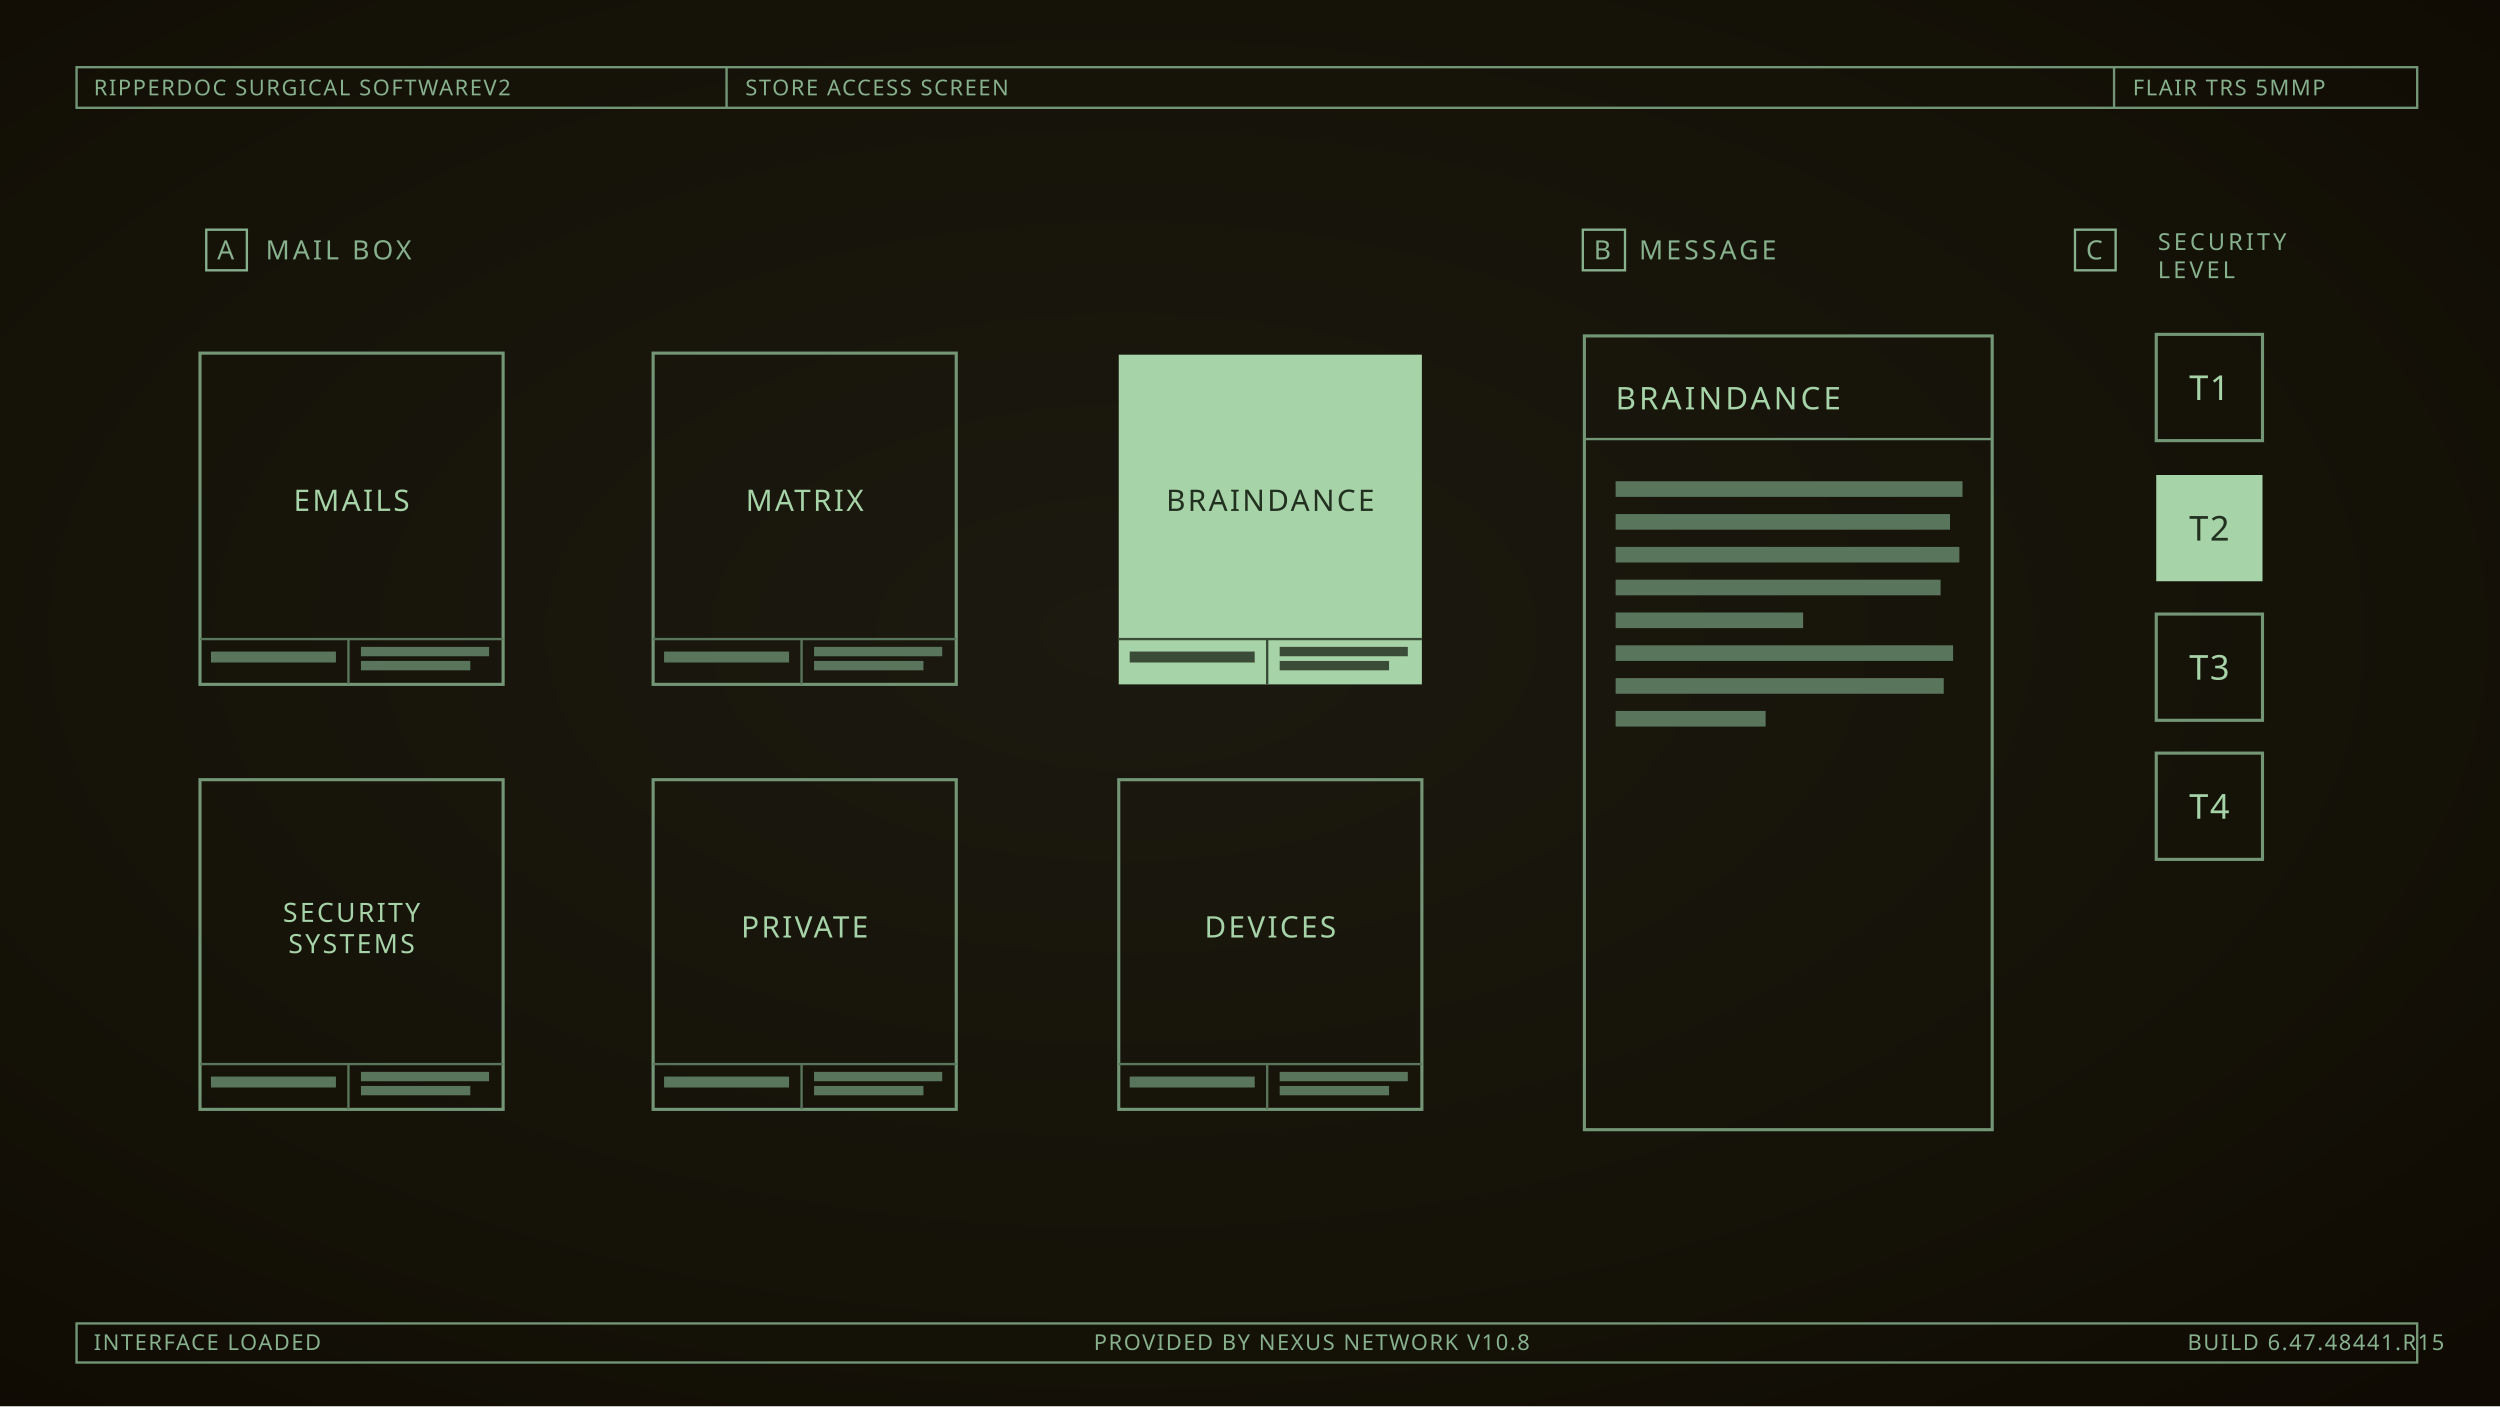
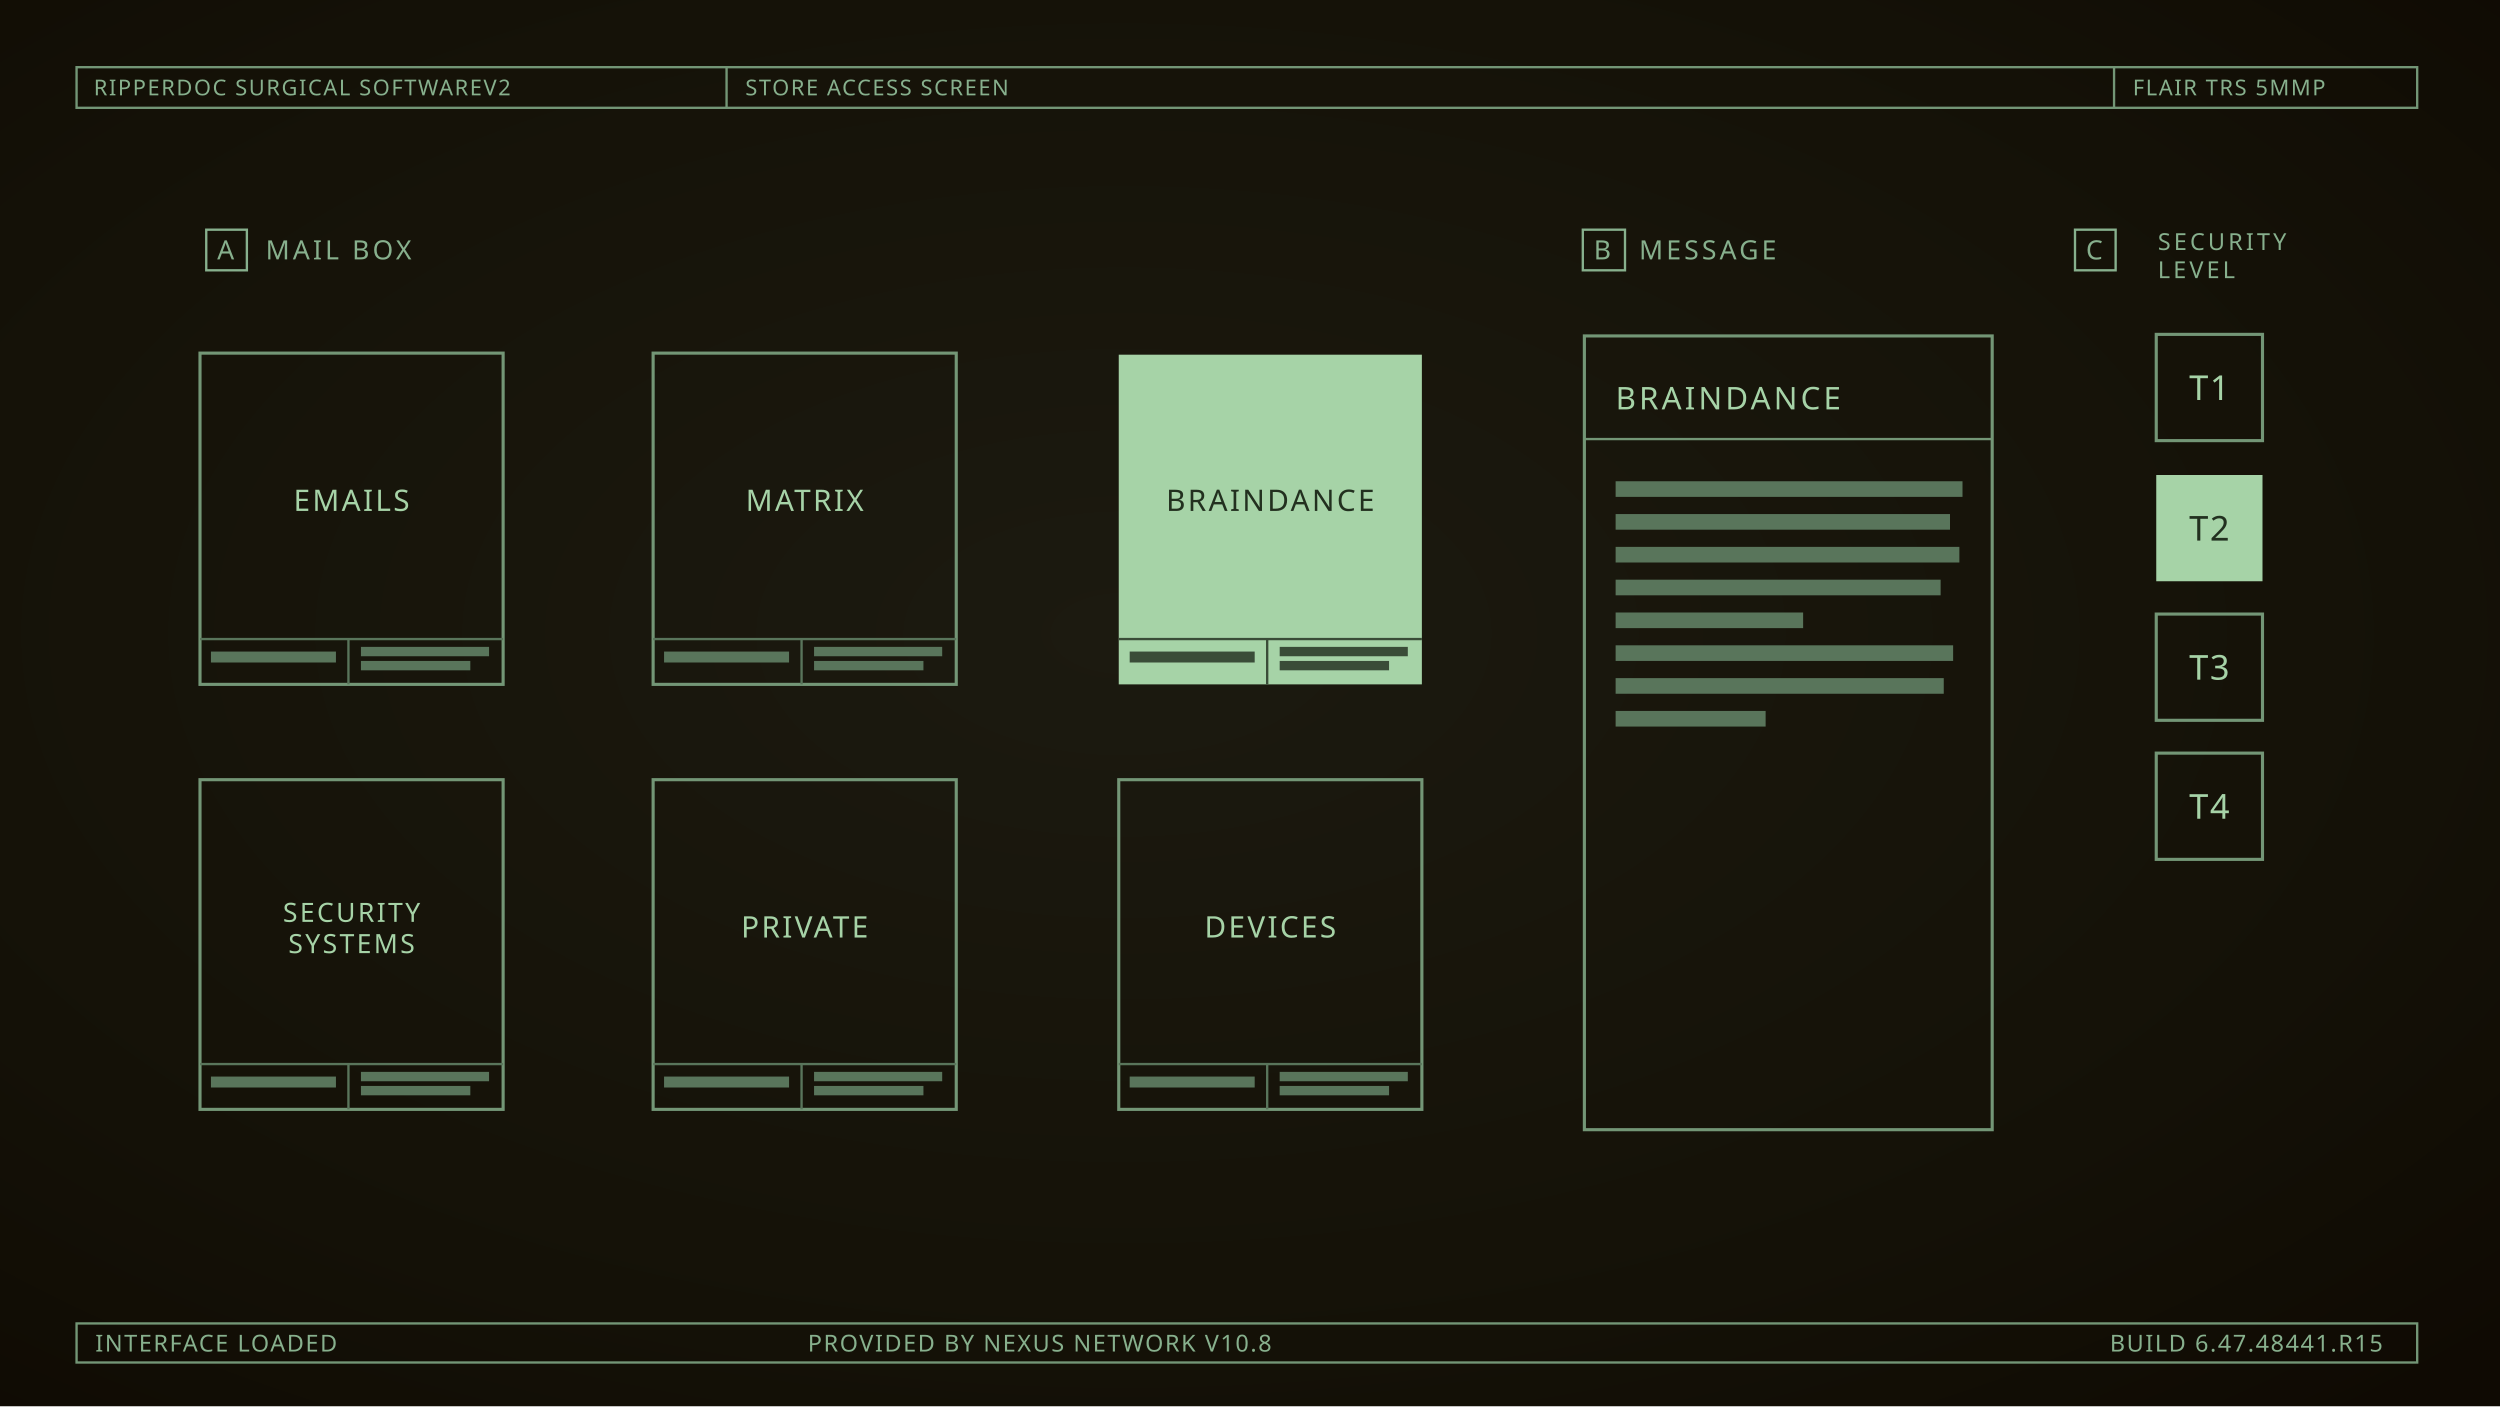
<svg xmlns="http://www.w3.org/2000/svg" width="1600" height="900" viewBox="0 0 1600 900">
  <defs>
    <radialGradient id="lift" cx="0.45" cy="0.45" r="0.75">
      <stop offset="0" stop-color="#1c1a10" />
      <stop offset="0.7" stop-color="#141107" />
      <stop offset="1" stop-color="#0f0a03" />
    </radialGradient>
    <g id="caption">
      <path d="M 0,0 H 194" fill="none" stroke="#59755b" stroke-width="1.5" />
      <path d="M 95,0 V 29" fill="none" stroke="#59755b" stroke-width="1.5" />
      <rect x="7" y="8" width="80" height="7" fill="#59755b" />
      <rect x="103" y="5" width="82" height="6" fill="#59755b" />
      <rect x="103" y="14" width="70" height="6" fill="#59755b" />
    </g>
  </defs>
  <rect width="1600" height="900" fill="url(#lift)" />
  <g>
    <rect x="49" y="43" width="1498" height="26" fill="none" stroke="#739676" stroke-width="1.5" />
    <path d="M 465,43 V 69 M 1353,43 V 69" fill="none" stroke="#739676" stroke-width="1.5" />
    <g font-family="Rajdhani" font-size="14" fill="#87b08d" letter-spacing="1">
      <text x="60" y="61">RIPPERDOC SURGICAL SOFTWAREV2</text>
      <text x="477" y="61">STORE ACCESS SCREEN</text>
      <text x="1365" y="61">FLAIR TRS 5MMP</text>
    </g>
  </g>
  <g font-family="Rajdhani" font-size="17" fill="#87b08d" letter-spacing="2">
    <rect x="132" y="147" width="26" height="26" fill="none" stroke="#87b08d" stroke-width="1.5" />
    <text x="139" y="166">A</text>
    <text x="170" y="166">MAIL BOX</text>
    <rect x="1013" y="147" width="27" height="26" fill="none" stroke="#87b08d" stroke-width="1.5" />
    <text x="1020" y="166">B</text>
    <text x="1049" y="166">MESSAGE</text>
    <rect x="1328" y="147" width="26" height="26" fill="none" stroke="#87b08d" stroke-width="1.5" />
    <text x="1335" y="166">C</text>
    <text x="1381" y="160" font-size="15">SECURITY</text>
    <text x="1381" y="178" font-size="15">LEVEL</text>
  </g>
  <g font-family="Rajdhani" font-size="19" letter-spacing="1.5" text-anchor="middle">
    <rect x="128" y="226" width="194" height="212" fill="none" stroke="#739676" stroke-width="2" />
    <text x="225" y="327" fill="#a6d3a7">EMAILS</text>
    <use href="#caption" x="128" y="409" fill="#59755b" />
    <rect x="418" y="226" width="194" height="212" fill="none" stroke="#739676" stroke-width="2" />
    <text x="515" y="327" fill="#a6d3a7">MATRIX</text>
    <use href="#caption" x="418" y="409" />
    <rect x="716" y="227" width="194" height="211" fill="#a6d3a7" />
    <text x="813" y="327" fill="#22301f">BRAINDANCE</text>
    <g transform="translate(716,409)">
      <path d="M 0,0 H 194" fill="none" stroke="#3a4c38" stroke-width="1.5" />
      <path d="M 95,0 V 29" fill="none" stroke="#3a4c38" stroke-width="1.5" />
      <rect x="7" y="8" width="80" height="7" fill="#3a4c38" />
      <rect x="103" y="5" width="82" height="6" fill="#3a4c38" />
      <rect x="103" y="14" width="70" height="6" fill="#3a4c38" />
    </g>
    <rect x="128" y="499" width="194" height="211" fill="none" stroke="#739676" stroke-width="2" />
    <text x="225" y="590" fill="#a6d3a7" font-size="17">SECURITY</text>
    <text x="225" y="610" fill="#a6d3a7" font-size="17">SYSTEMS</text>
    <use href="#caption" x="128" y="681" />
    <rect x="418" y="499" width="194" height="211" fill="none" stroke="#739676" stroke-width="2" />
    <text x="515" y="600" fill="#a6d3a7">PRIVATE</text>
    <use href="#caption" x="418" y="681" />
    <rect x="716" y="499" width="194" height="211" fill="none" stroke="#739676" stroke-width="2" />
    <text x="813" y="600" fill="#a6d3a7">DEVICES</text>
    <use href="#caption" x="716" y="681" />
  </g>
  <g>
    <rect x="1014" y="215" width="261" height="508" fill="none" stroke="#739676" stroke-width="2" />
    <text x="1034" y="262" font-family="Rajdhani" font-size="20" letter-spacing="2" fill="#a6d3a7">BRAINDANCE</text>
    <path d="M 1014,281 H 1275" fill="none" stroke="#739676" stroke-width="1.5" />
    <g fill="#59755b">
      <rect x="1034" y="308" width="222" height="10" />
      <rect x="1034" y="329" width="214" height="10" />
      <rect x="1034" y="350" width="220" height="10" />
      <rect x="1034" y="371" width="208" height="10" />
      <rect x="1034" y="392" width="120" height="10" />
      <rect x="1034" y="413" width="216" height="10" />
      <rect x="1034" y="434" width="210" height="10" />
      <rect x="1034" y="455" width="96" height="10" />
    </g>
  </g>
  <g font-family="Rajdhani" font-size="22" letter-spacing="1" text-anchor="middle">
    <rect x="1380" y="214" width="68" height="68" fill="none" stroke="#739676" stroke-width="2" />
    <text x="1414" y="256" fill="#a6d3a7">T1</text>
    <rect x="1380" y="304" width="68" height="68" fill="#a6d3a7" />
    <text x="1414" y="346" fill="#22301f">T2</text>
    <rect x="1380" y="393" width="68" height="68" fill="none" stroke="#739676" stroke-width="2" />
    <text x="1414" y="435" fill="#a6d3a7">T3</text>
    <rect x="1380" y="482" width="68" height="68" fill="none" stroke="#739676" stroke-width="2" />
    <text x="1414" y="524" fill="#a6d3a7">T4</text>
  </g>
  <g>
    <rect x="49" y="847" width="1498" height="25" fill="none" stroke="#739676" stroke-width="1.5" />
-     <g font-family="Rajdhani" font-size="14" fill="#87b08d" letter-spacing="1">
-       <text x="60" y="864">INTERFACE LOADED</text>
-       <text x="700" y="864">PROVIDED BY NEXUS NETWORK V10.8</text>
-       <text x="1400" y="864">BUILD 6.47.48441.R15</text>
+     <g font-family="Rajdhani" font-size="15" fill="#87b08d" letter-spacing="1">
+       <text x="61" y="865">INTERFACE LOADED</text>
+       <text x="517" y="865">PROVIDED BY NEXUS NETWORK V10.8</text>
+       <text x="1525" y="865" text-anchor="end">BUILD 6.47.48441.R15</text>
    </g>
  </g>
</svg>
